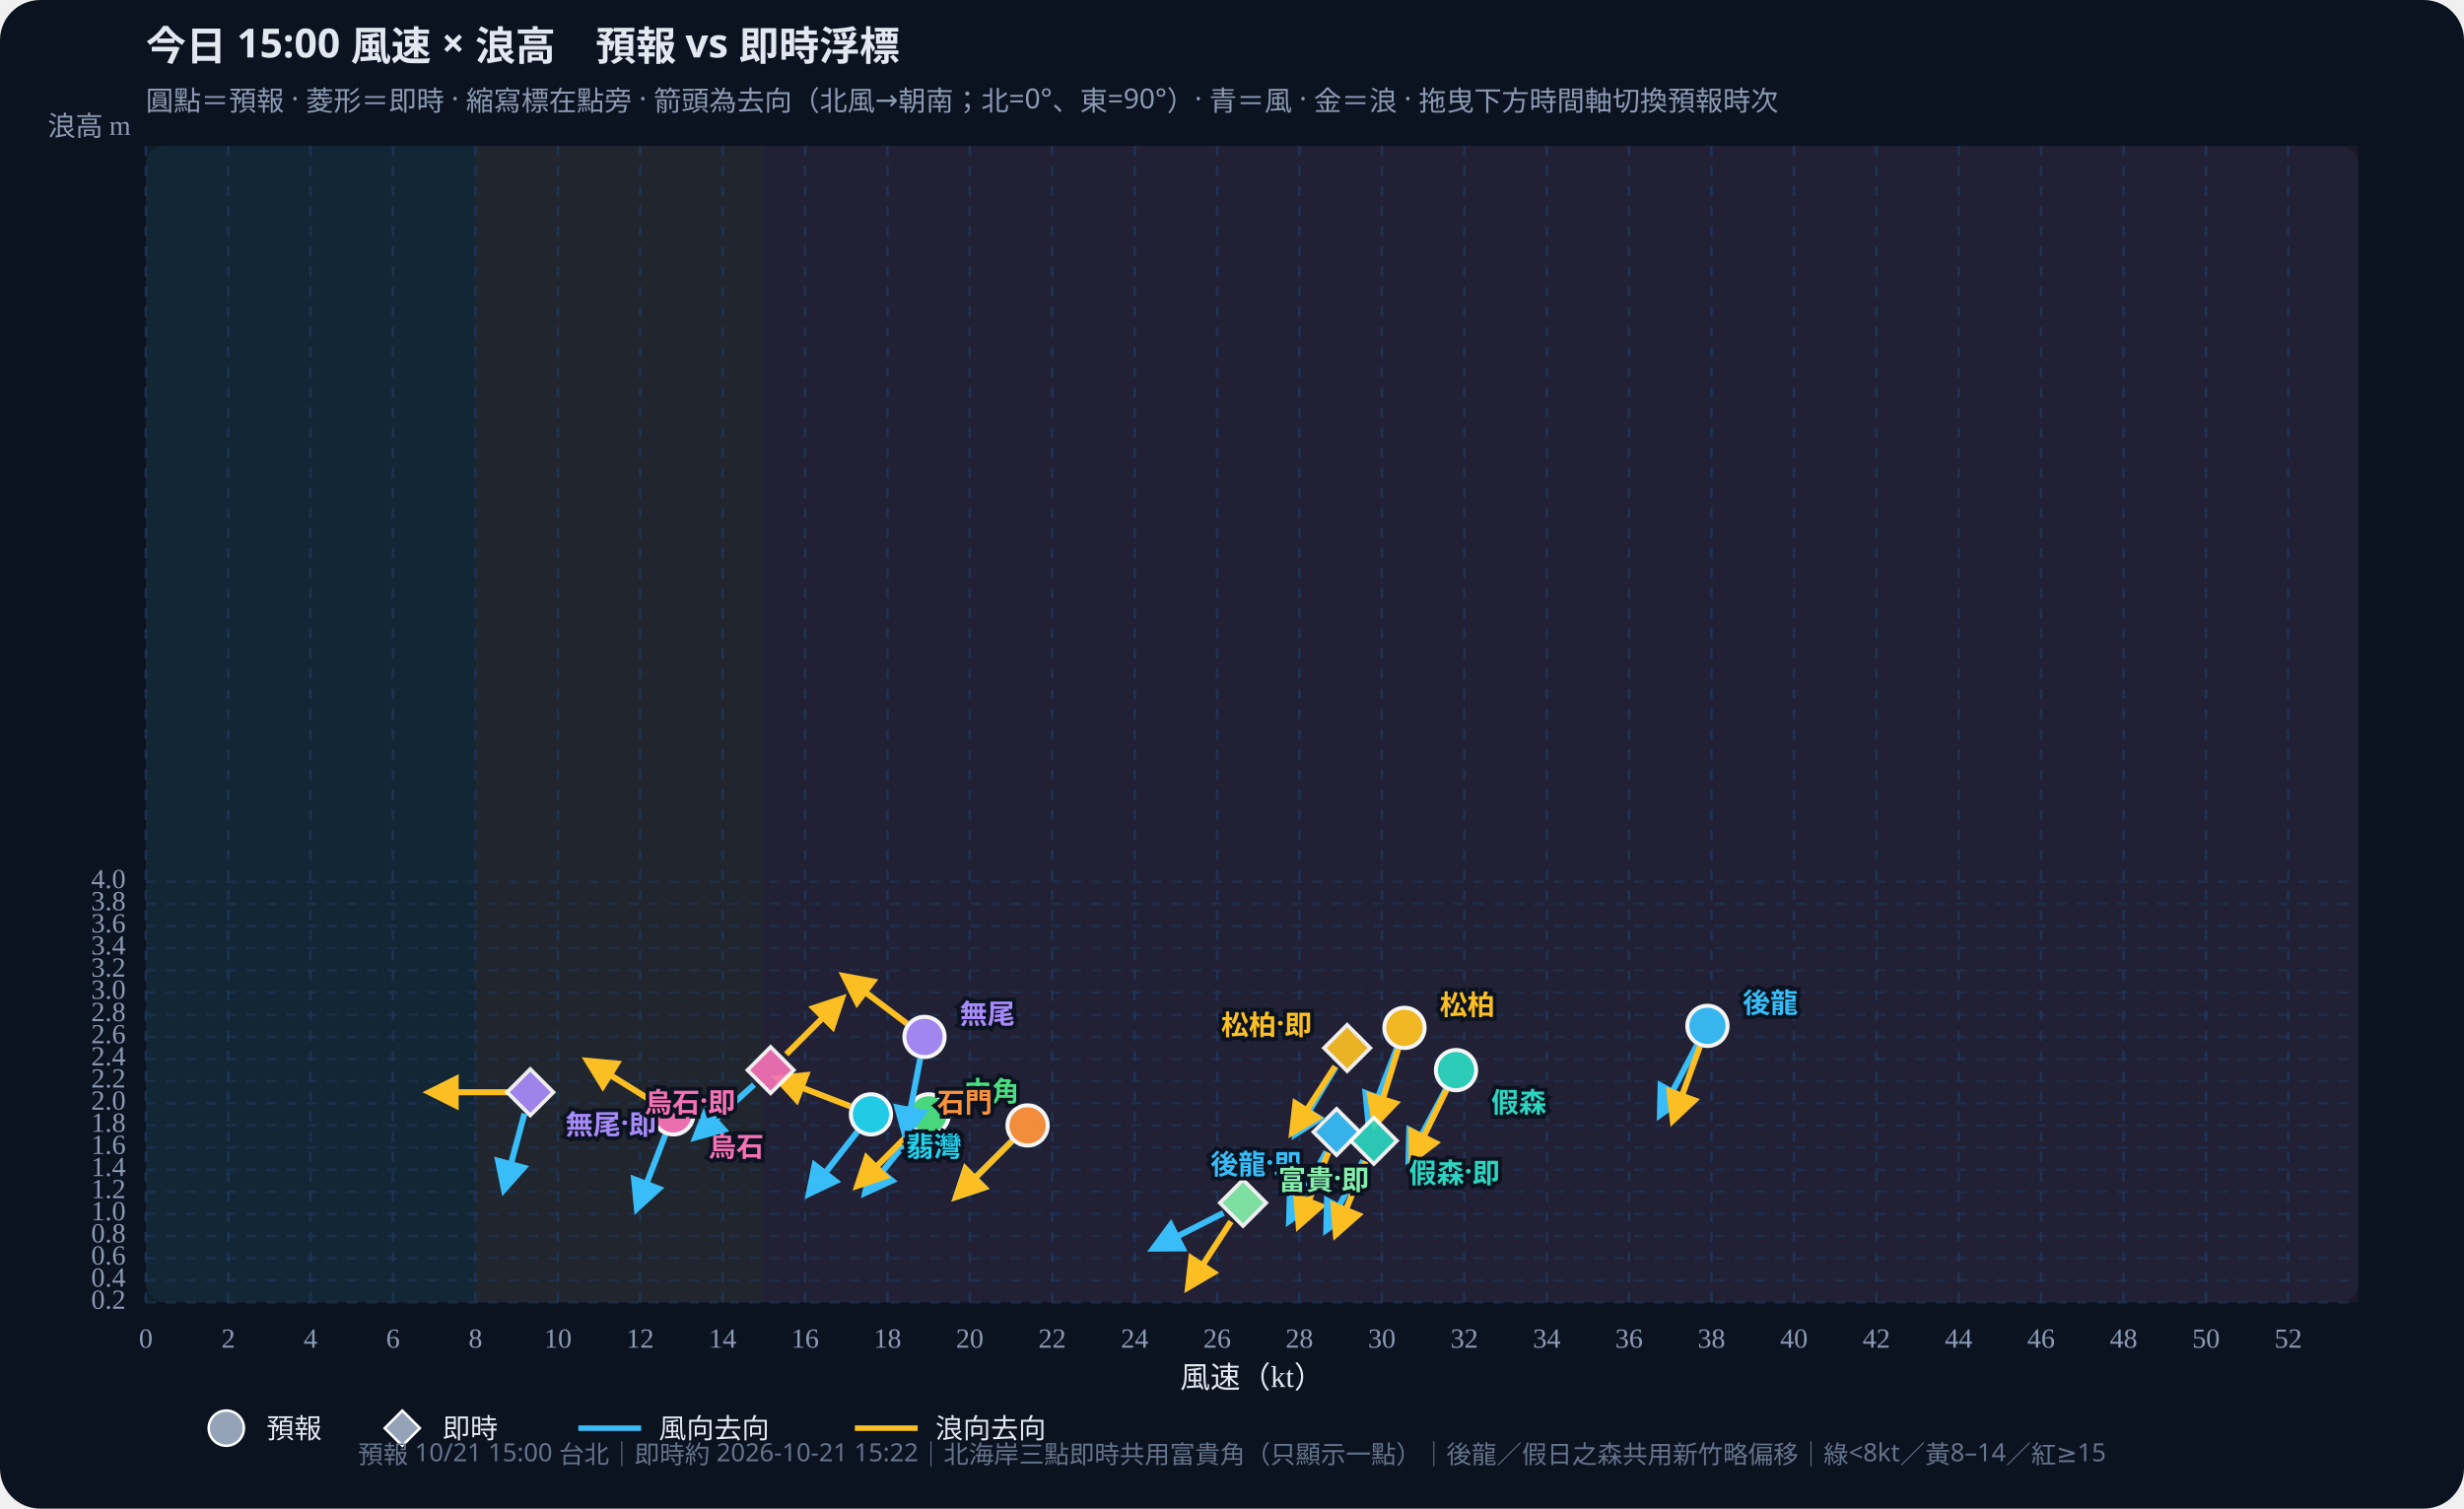
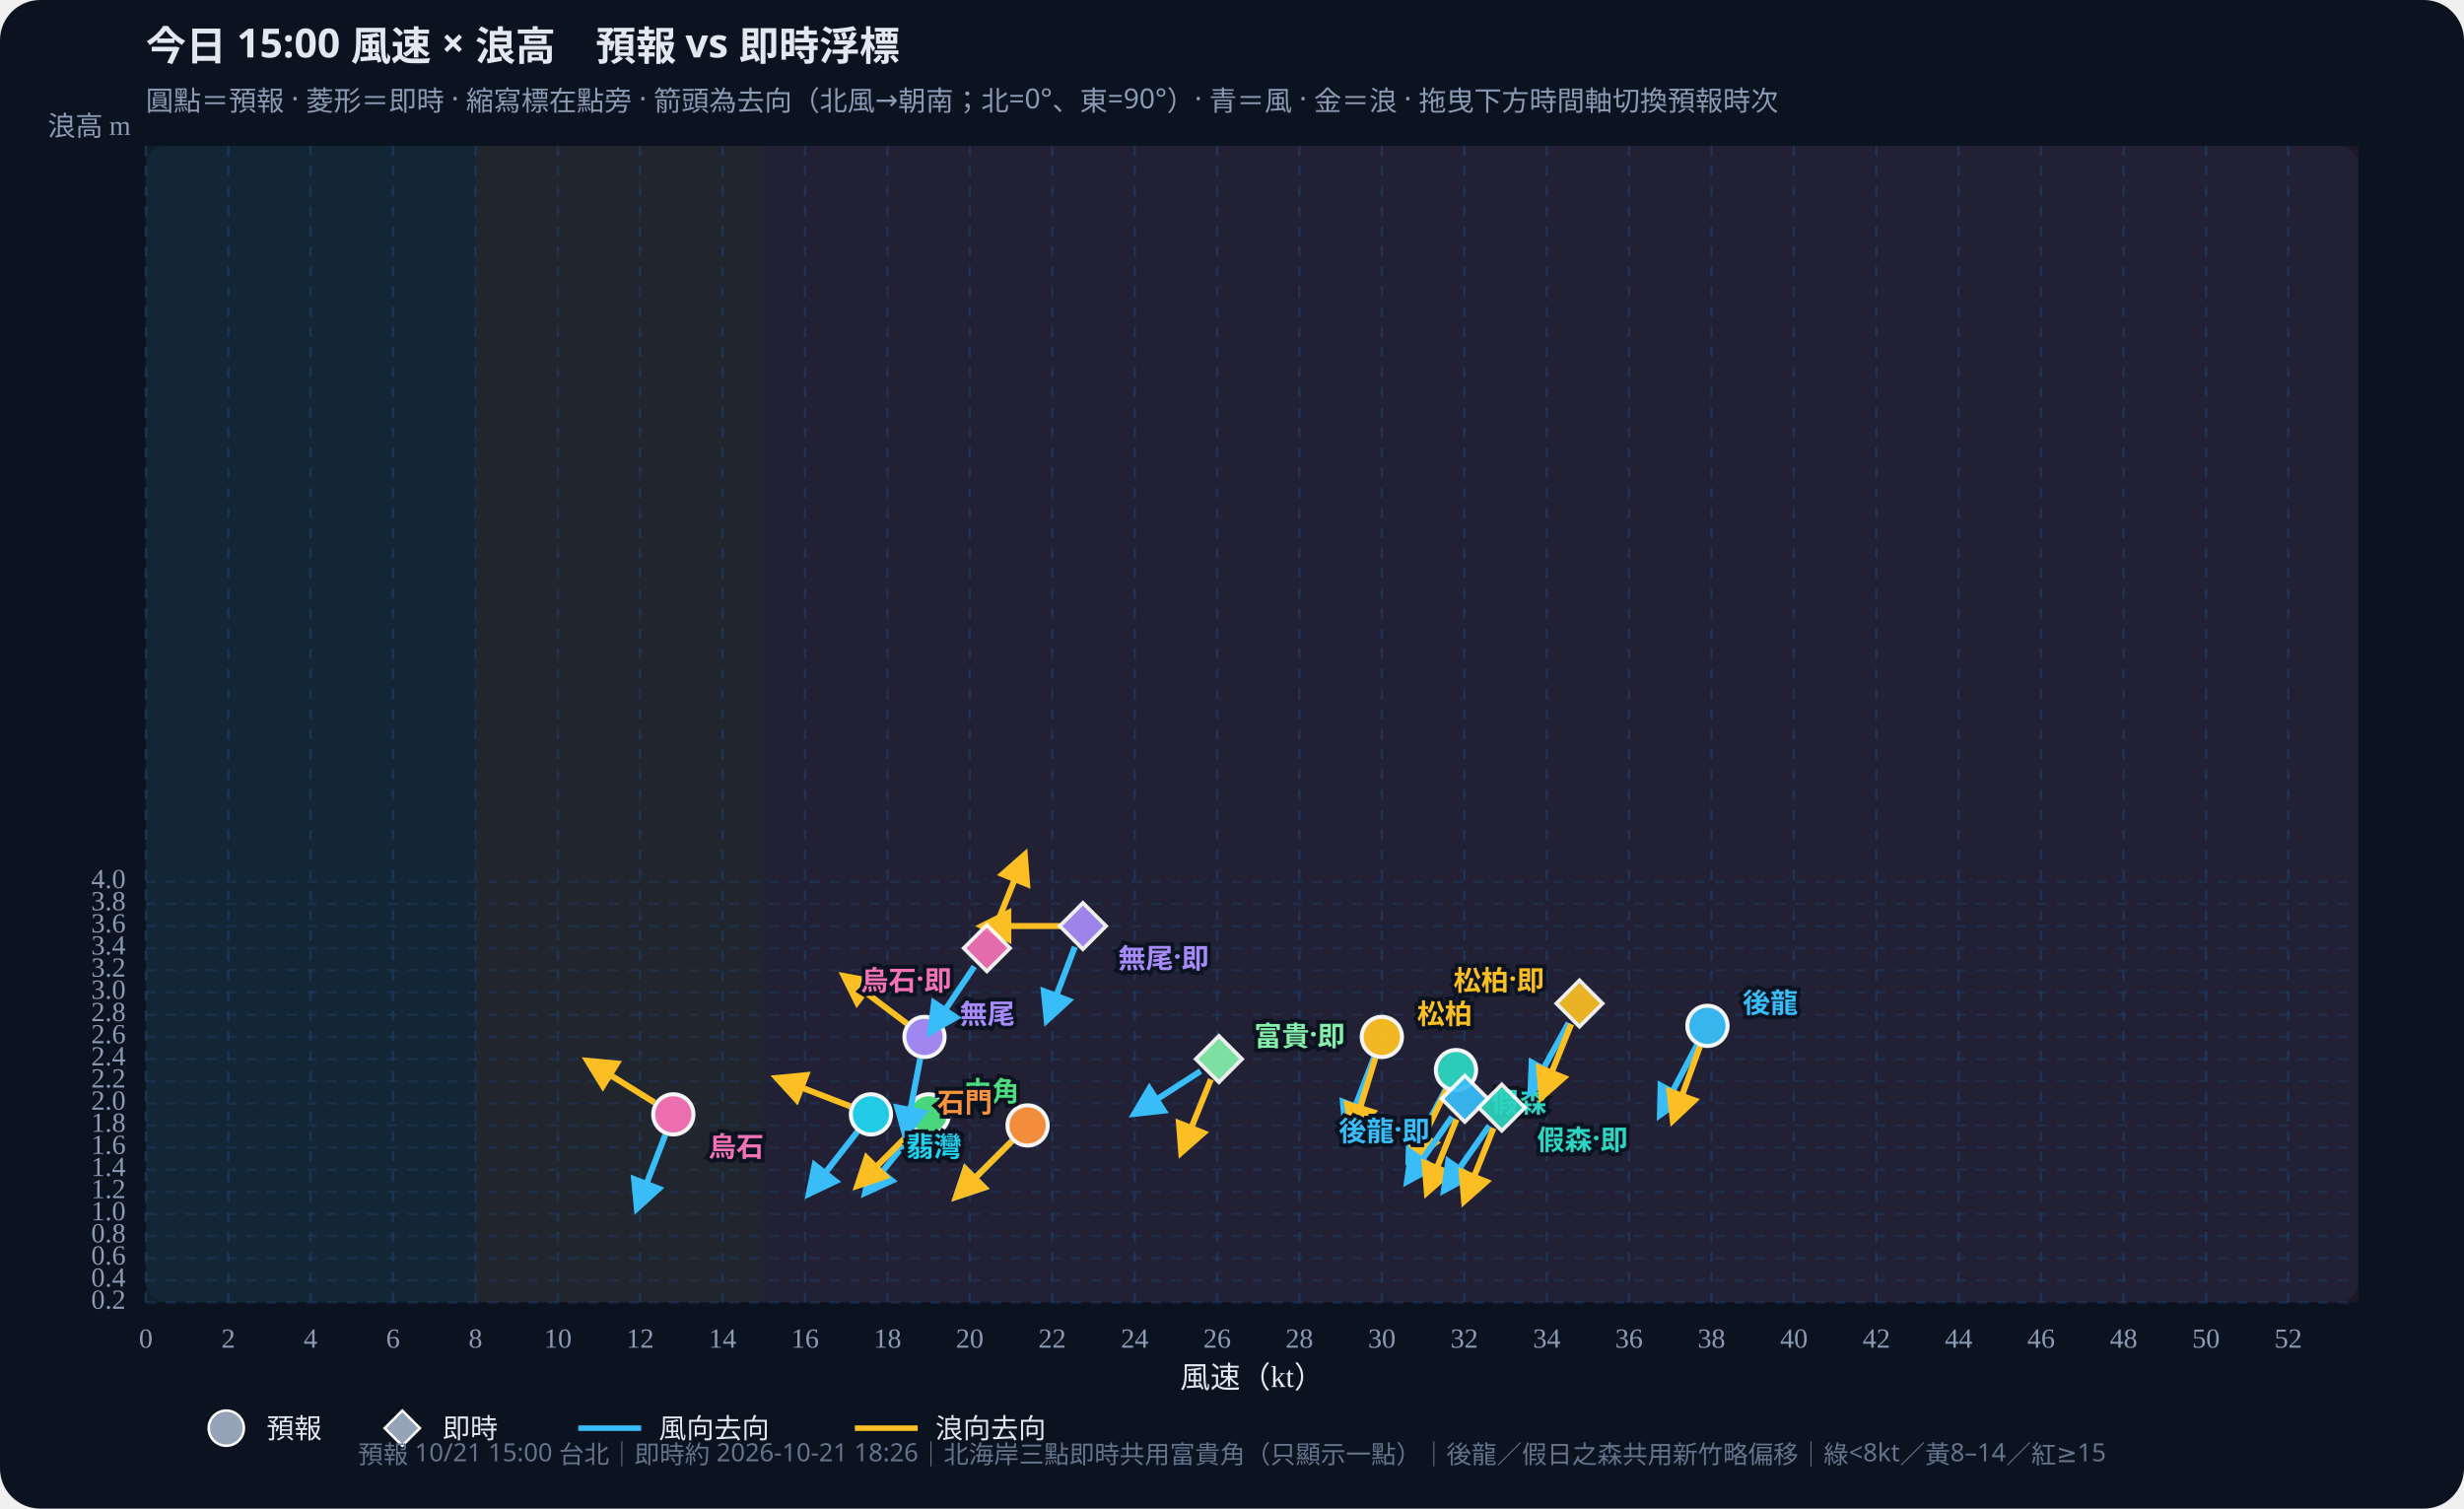
<svg xmlns="http://www.w3.org/2000/svg" id="wws-svg" viewBox="0 0 980 600" role="img" aria-label="風速與浪高散佈圖，可拖曳時間軸切換預報時次" style="width:100%;height:auto;display:block">
  <rect width="980" height="600" fill="#0b1220" rx="16" />
  <rect x="58" y="58" width="880" height="460" fill="#111a2e" rx="8" />
  <rect x="58.0" y="58" width="131.1" height="460" fill="#34d399" opacity="0.07" />
  <rect x="189.1" y="58" width="114.7" height="460" fill="#fbbf24" opacity="0.07" />
  <rect x="303.8" y="58" width="634.2" height="460" fill="#fb7185" opacity="0.07" />
  <defs>
    <marker id="arrow-38bdf8" viewBox="0 0 10 10" refX="8" refY="5" markerWidth="6" markerHeight="6" orient="auto-start-reverse">
      <path d="M0,0 L10,5 L0,10 z" fill="#38bdf8" />
    </marker>
    <marker id="arrow-fbbf24" viewBox="0 0 10 10" refX="8" refY="5" markerWidth="6" markerHeight="6" orient="auto-start-reverse">
      <path d="M0,0 L10,5 L0,10 z" fill="#fbbf24" />
    </marker>
  </defs>
  <text id="wws-title" x="58" y="24" fill="#e2e8f0" font-size="16" font-weight="700" font-family="Noto Sans TC,system-ui,sans-serif">今日 15:00 風速 × 浪高　預報 vs 即時浮標</text>
  <text x="58" y="44" fill="#8b9bb4" font-size="11" font-family="Noto Sans TC,system-ui,sans-serif">圓點＝預報 · 菱形＝即時 · 縮寫標在點旁 · 箭頭為去向（北風→朝南；北=0°、東=90°）· 青＝風 · 金＝浪 · 拖曳下方時間軸切換預報時次</text>
  <line x1="58.0" y1="58" x2="58.0" y2="518" stroke="#1e3a5f" stroke-dasharray="4 4" opacity="0.7" />
  <text x="58.0" y="536" text-anchor="middle" fill="#8b9bb4" font-size="11">0</text>
  <line x1="90.8" y1="58" x2="90.8" y2="518" stroke="#1e3a5f" stroke-dasharray="4 4" opacity="0.7" />
  <text x="90.8" y="536" text-anchor="middle" fill="#8b9bb4" font-size="11">2</text>
  <line x1="123.5" y1="58" x2="123.5" y2="518" stroke="#1e3a5f" stroke-dasharray="4 4" opacity="0.7" />
  <text x="123.5" y="536" text-anchor="middle" fill="#8b9bb4" font-size="11">4</text>
  <line x1="156.3" y1="58" x2="156.3" y2="518" stroke="#1e3a5f" stroke-dasharray="4 4" opacity="0.7" />
  <text x="156.3" y="536" text-anchor="middle" fill="#8b9bb4" font-size="11">6</text>
  <line x1="189.1" y1="58" x2="189.1" y2="518" stroke="#1e3a5f" stroke-dasharray="4 4" opacity="0.7" />
  <text x="189.1" y="536" text-anchor="middle" fill="#8b9bb4" font-size="11">8</text>
  <line x1="221.9" y1="58" x2="221.9" y2="518" stroke="#1e3a5f" stroke-dasharray="4 4" opacity="0.7" />
  <text x="221.9" y="536" text-anchor="middle" fill="#8b9bb4" font-size="11">10</text>
  <line x1="254.6" y1="58" x2="254.6" y2="518" stroke="#1e3a5f" stroke-dasharray="4 4" opacity="0.7" />
  <text x="254.6" y="536" text-anchor="middle" fill="#8b9bb4" font-size="11">12</text>
  <line x1="287.4" y1="58" x2="287.4" y2="518" stroke="#1e3a5f" stroke-dasharray="4 4" opacity="0.7" />
  <text x="287.4" y="536" text-anchor="middle" fill="#8b9bb4" font-size="11">14</text>
  <line x1="320.2" y1="58" x2="320.2" y2="518" stroke="#1e3a5f" stroke-dasharray="4 4" opacity="0.7" />
  <text x="320.2" y="536" text-anchor="middle" fill="#8b9bb4" font-size="11">16</text>
  <line x1="353.0" y1="58" x2="353.0" y2="518" stroke="#1e3a5f" stroke-dasharray="4 4" opacity="0.7" />
  <text x="353.0" y="536" text-anchor="middle" fill="#8b9bb4" font-size="11">18</text>
  <line x1="385.7" y1="58" x2="385.7" y2="518" stroke="#1e3a5f" stroke-dasharray="4 4" opacity="0.7" />
  <text x="385.7" y="536" text-anchor="middle" fill="#8b9bb4" font-size="11">20</text>
  <line x1="418.5" y1="58" x2="418.5" y2="518" stroke="#1e3a5f" stroke-dasharray="4 4" opacity="0.7" />
  <text x="418.5" y="536" text-anchor="middle" fill="#8b9bb4" font-size="11">22</text>
  <line x1="451.3" y1="58" x2="451.3" y2="518" stroke="#1e3a5f" stroke-dasharray="4 4" opacity="0.7" />
  <text x="451.3" y="536" text-anchor="middle" fill="#8b9bb4" font-size="11">24</text>
  <line x1="484.1" y1="58" x2="484.1" y2="518" stroke="#1e3a5f" stroke-dasharray="4 4" opacity="0.7" />
  <text x="484.1" y="536" text-anchor="middle" fill="#8b9bb4" font-size="11">26</text>
  <line x1="516.8" y1="58" x2="516.8" y2="518" stroke="#1e3a5f" stroke-dasharray="4 4" opacity="0.7" />
  <text x="516.8" y="536" text-anchor="middle" fill="#8b9bb4" font-size="11">28</text>
  <line x1="549.6" y1="58" x2="549.6" y2="518" stroke="#1e3a5f" stroke-dasharray="4 4" opacity="0.7" />
  <text x="549.6" y="536" text-anchor="middle" fill="#8b9bb4" font-size="11">30</text>
  <line x1="582.4" y1="58" x2="582.4" y2="518" stroke="#1e3a5f" stroke-dasharray="4 4" opacity="0.7" />
  <text x="582.4" y="536" text-anchor="middle" fill="#8b9bb4" font-size="11">32</text>
  <line x1="615.2" y1="58" x2="615.2" y2="518" stroke="#1e3a5f" stroke-dasharray="4 4" opacity="0.7" />
  <text x="615.2" y="536" text-anchor="middle" fill="#8b9bb4" font-size="11">34</text>
  <line x1="647.9" y1="58" x2="647.9" y2="518" stroke="#1e3a5f" stroke-dasharray="4 4" opacity="0.7" />
  <text x="647.9" y="536" text-anchor="middle" fill="#8b9bb4" font-size="11">36</text>
  <line x1="680.7" y1="58" x2="680.7" y2="518" stroke="#1e3a5f" stroke-dasharray="4 4" opacity="0.7" />
  <text x="680.7" y="536" text-anchor="middle" fill="#8b9bb4" font-size="11">38</text>
  <line x1="713.5" y1="58" x2="713.5" y2="518" stroke="#1e3a5f" stroke-dasharray="4 4" opacity="0.7" />
  <text x="713.5" y="536" text-anchor="middle" fill="#8b9bb4" font-size="11">40</text>
  <line x1="746.3" y1="58" x2="746.3" y2="518" stroke="#1e3a5f" stroke-dasharray="4 4" opacity="0.7" />
  <text x="746.3" y="536" text-anchor="middle" fill="#8b9bb4" font-size="11">42</text>
  <line x1="779.0" y1="58" x2="779.0" y2="518" stroke="#1e3a5f" stroke-dasharray="4 4" opacity="0.7" />
  <text x="779.0" y="536" text-anchor="middle" fill="#8b9bb4" font-size="11">44</text>
  <line x1="811.8" y1="58" x2="811.8" y2="518" stroke="#1e3a5f" stroke-dasharray="4 4" opacity="0.7" />
  <text x="811.8" y="536" text-anchor="middle" fill="#8b9bb4" font-size="11">46</text>
  <line x1="844.6" y1="58" x2="844.6" y2="518" stroke="#1e3a5f" stroke-dasharray="4 4" opacity="0.7" />
  <text x="844.6" y="536" text-anchor="middle" fill="#8b9bb4" font-size="11">48</text>
  <line x1="877.4" y1="58" x2="877.4" y2="518" stroke="#1e3a5f" stroke-dasharray="4 4" opacity="0.7" />
  <text x="877.4" y="536" text-anchor="middle" fill="#8b9bb4" font-size="11">50</text>
  <line x1="910.1" y1="58" x2="910.1" y2="518" stroke="#1e3a5f" stroke-dasharray="4 4" opacity="0.7" />
  <text x="910.1" y="536" text-anchor="middle" fill="#8b9bb4" font-size="11">52</text>
  <line x1="58" y1="518.0" x2="938" y2="518.0" stroke="#1e3a5f" stroke-dasharray="4 4" opacity="0.5" />
  <text x="50" y="518.0" text-anchor="end" dominant-baseline="middle" fill="#8b9bb4" font-size="11">0.2</text>
  <line x1="58" y1="509.2" x2="938" y2="509.2" stroke="#1e3a5f" stroke-dasharray="4 4" opacity="0.5" />
  <text x="50" y="509.2" text-anchor="end" dominant-baseline="middle" fill="#8b9bb4" font-size="11">0.4</text>
  <line x1="58" y1="500.4" x2="938" y2="500.4" stroke="#1e3a5f" stroke-dasharray="4 4" opacity="0.5" />
  <text x="50" y="500.4" text-anchor="end" dominant-baseline="middle" fill="#8b9bb4" font-size="11">0.6</text>
  <line x1="58" y1="491.6" x2="938" y2="491.6" stroke="#1e3a5f" stroke-dasharray="4 4" opacity="0.5" />
  <text x="50" y="491.6" text-anchor="end" dominant-baseline="middle" fill="#8b9bb4" font-size="11">0.8</text>
  <line x1="58" y1="482.8" x2="938" y2="482.8" stroke="#1e3a5f" stroke-dasharray="4 4" opacity="0.5" />
  <text x="50" y="482.8" text-anchor="end" dominant-baseline="middle" fill="#8b9bb4" font-size="11">1.0</text>
  <line x1="58" y1="474.0" x2="938" y2="474.0" stroke="#1e3a5f" stroke-dasharray="4 4" opacity="0.5" />
  <text x="50" y="474.0" text-anchor="end" dominant-baseline="middle" fill="#8b9bb4" font-size="11">1.2</text>
  <line x1="58" y1="465.2" x2="938" y2="465.2" stroke="#1e3a5f" stroke-dasharray="4 4" opacity="0.5" />
  <text x="50" y="465.2" text-anchor="end" dominant-baseline="middle" fill="#8b9bb4" font-size="11">1.4</text>
  <line x1="58" y1="456.4" x2="938" y2="456.4" stroke="#1e3a5f" stroke-dasharray="4 4" opacity="0.5" />
  <text x="50" y="456.4" text-anchor="end" dominant-baseline="middle" fill="#8b9bb4" font-size="11">1.6</text>
  <line x1="58" y1="447.6" x2="938" y2="447.6" stroke="#1e3a5f" stroke-dasharray="4 4" opacity="0.5" />
  <text x="50" y="447.6" text-anchor="end" dominant-baseline="middle" fill="#8b9bb4" font-size="11">1.8</text>
  <line x1="58" y1="438.8" x2="938" y2="438.8" stroke="#1e3a5f" stroke-dasharray="4 4" opacity="0.5" />
  <text x="50" y="438.8" text-anchor="end" dominant-baseline="middle" fill="#8b9bb4" font-size="11">2.0</text>
  <line x1="58" y1="430.0" x2="938" y2="430.0" stroke="#1e3a5f" stroke-dasharray="4 4" opacity="0.5" />
  <text x="50" y="430.0" text-anchor="end" dominant-baseline="middle" fill="#8b9bb4" font-size="11">2.2</text>
  <line x1="58" y1="421.2" x2="938" y2="421.2" stroke="#1e3a5f" stroke-dasharray="4 4" opacity="0.5" />
  <text x="50" y="421.2" text-anchor="end" dominant-baseline="middle" fill="#8b9bb4" font-size="11">2.4</text>
  <line x1="58" y1="412.4" x2="938" y2="412.4" stroke="#1e3a5f" stroke-dasharray="4 4" opacity="0.5" />
  <text x="50" y="412.4" text-anchor="end" dominant-baseline="middle" fill="#8b9bb4" font-size="11">2.6</text>
  <line x1="58" y1="403.6" x2="938" y2="403.6" stroke="#1e3a5f" stroke-dasharray="4 4" opacity="0.5" />
  <text x="50" y="403.6" text-anchor="end" dominant-baseline="middle" fill="#8b9bb4" font-size="11">2.8</text>
  <line x1="58" y1="394.7" x2="938" y2="394.7" stroke="#1e3a5f" stroke-dasharray="4 4" opacity="0.5" />
  <text x="50" y="394.7" text-anchor="end" dominant-baseline="middle" fill="#8b9bb4" font-size="11">3.0</text>
  <line x1="58" y1="385.9" x2="938" y2="385.9" stroke="#1e3a5f" stroke-dasharray="4 4" opacity="0.5" />
  <text x="50" y="385.9" text-anchor="end" dominant-baseline="middle" fill="#8b9bb4" font-size="11">3.2</text>
  <line x1="58" y1="377.1" x2="938" y2="377.1" stroke="#1e3a5f" stroke-dasharray="4 4" opacity="0.5" />
  <text x="50" y="377.1" text-anchor="end" dominant-baseline="middle" fill="#8b9bb4" font-size="11">3.4</text>
  <line x1="58" y1="368.3" x2="938" y2="368.3" stroke="#1e3a5f" stroke-dasharray="4 4" opacity="0.5" />
  <text x="50" y="368.3" text-anchor="end" dominant-baseline="middle" fill="#8b9bb4" font-size="11">3.6</text>
  <line x1="58" y1="359.5" x2="938" y2="359.5" stroke="#1e3a5f" stroke-dasharray="4 4" opacity="0.5" />
  <text x="50" y="359.5" text-anchor="end" dominant-baseline="middle" fill="#8b9bb4" font-size="11">3.8</text>
  <line x1="58" y1="350.7" x2="938" y2="350.7" stroke="#1e3a5f" stroke-dasharray="4 4" opacity="0.5" />
  <text x="50" y="350.7" text-anchor="end" dominant-baseline="middle" fill="#8b9bb4" font-size="11">4.0</text>
  <text x="498" y="552" text-anchor="middle" fill="#e2e8f0" font-size="12">風速（kt）</text>
  <text x="52" y="54" text-anchor="end" fill="#8b9bb4" font-size="11">浪高 m</text>
  <g id="wws-forecast-layer">
    <line x1="674.9" y1="415.7" x2="660.3" y2="443.3" stroke="#38bdf8" stroke-width="2.4" marker-end="url(#arrow-38bdf8)" />
    <line x1="676.1" y1="416.2" x2="665.4" y2="445.5" stroke="#fbbf24" stroke-width="2.4" marker-end="url(#arrow-fbbf24)" />
    <circle cx="679.1" cy="408.0" r="8.0" fill="#38bdf8" stroke="#fff" stroke-width="1.6" opacity="0.95" />
    <line x1="575.0" y1="433.3" x2="560.3" y2="460.9" stroke="#38bdf8" stroke-width="2.4" marker-end="url(#arrow-38bdf8)" />
    <line x1="575.3" y1="433.5" x2="561.6" y2="461.5" stroke="#fbbf24" stroke-width="2.4" marker-end="url(#arrow-fbbf24)" />
    <circle cx="579.1" cy="425.6" r="8.0" fill="#2dd4bf" stroke="#fff" stroke-width="1.6" opacity="0.95" />
-     <line x1="555.5" y1="417.0" x2="544.3" y2="446.2" stroke="#38bdf8" stroke-width="2.4" marker-end="url(#arrow-38bdf8)" />
-     <line x1="556.1" y1="417.2" x2="546.9" y2="447.1" stroke="#fbbf24" stroke-width="2.4" marker-end="url(#arrow-fbbf24)" />
-     <circle cx="558.6" cy="408.8" r="8.0" fill="#fbbf24" stroke="#fff" stroke-width="1.6" opacity="0.95" />
+     <line x1="546.5" y1="420.6" x2="535.3" y2="449.7" stroke="#38bdf8" stroke-width="2.4" marker-end="url(#arrow-38bdf8)" />
+     <line x1="547.0" y1="420.8" x2="537.9" y2="450.6" stroke="#fbbf24" stroke-width="2.4" marker-end="url(#arrow-fbbf24)" />
+     <circle cx="549.6" cy="412.4" r="8.0" fill="#fbbf24" stroke="#fff" stroke-width="1.6" opacity="0.95" />
    <line x1="363.8" y1="450.0" x2="344.2" y2="474.3" stroke="#38bdf8" stroke-width="2.4" marker-end="url(#arrow-38bdf8)" />
    <line x1="363.1" y1="449.4" x2="341.1" y2="471.5" stroke="#fbbf24" stroke-width="2.4" marker-end="url(#arrow-fbbf24)" />
    <circle cx="369.4" cy="443.2" r="8.0" fill="#4ade80" stroke="#fff" stroke-width="1.6" opacity="0.95" />
    <line x1="341.0" y1="450.1" x2="321.8" y2="474.7" stroke="#38bdf8" stroke-width="2.4" marker-end="url(#arrow-38bdf8)" />
    <line x1="338.2" y1="440.0" x2="309.1" y2="428.8" stroke="#fbbf24" stroke-width="2.4" marker-end="url(#arrow-fbbf24)" />
    <circle cx="346.4" cy="443.2" r="8.0" fill="#22d3ee" stroke="#fff" stroke-width="1.6" opacity="0.95" />
    <line x1="402.5" y1="453.8" x2="380.4" y2="475.9" stroke="#38bdf8" stroke-width="2.4" marker-end="url(#arrow-38bdf8)" />
    <line x1="402.5" y1="453.8" x2="380.4" y2="475.9" stroke="#fbbf24" stroke-width="2.4" marker-end="url(#arrow-fbbf24)" />
    <circle cx="408.7" cy="447.6" r="8.0" fill="#fb923c" stroke="#fff" stroke-width="1.6" opacity="0.95" />
    <line x1="366.0" y1="421.0" x2="360.1" y2="451.6" stroke="#38bdf8" stroke-width="2.4" marker-end="url(#arrow-38bdf8)" />
    <line x1="360.7" y1="407.1" x2="335.8" y2="388.3" stroke="#fbbf24" stroke-width="2.4" marker-end="url(#arrow-fbbf24)" />
    <circle cx="367.7" cy="412.4" r="8.0" fill="#a78bfa" stroke="#fff" stroke-width="1.6" opacity="0.95" />
    <line x1="264.6" y1="451.4" x2="253.4" y2="480.5" stroke="#38bdf8" stroke-width="2.4" marker-end="url(#arrow-38bdf8)" />
    <line x1="260.3" y1="438.5" x2="233.8" y2="422.0" stroke="#fbbf24" stroke-width="2.4" marker-end="url(#arrow-fbbf24)" />
    <circle cx="267.8" cy="443.2" r="8.0" fill="#f472b6" stroke="#fff" stroke-width="1.6" opacity="0.95" />
    <text x="693.1" y="398.0" text-anchor="start" dominant-baseline="central" fill="#38bdf8" font-size="11" font-weight="700" font-family="Noto Sans TC,system-ui,sans-serif" stroke="#0b1220" stroke-width="3" paint-order="stroke">後龍</text>
    <text x="593.1" y="437.6" text-anchor="start" dominant-baseline="central" fill="#2dd4bf" font-size="11" font-weight="700" font-family="Noto Sans TC,system-ui,sans-serif" stroke="#0b1220" stroke-width="3" paint-order="stroke">假森</text>
-     <text x="572.6" y="398.8" text-anchor="start" dominant-baseline="central" fill="#fbbf24" font-size="11" font-weight="700" font-family="Noto Sans TC,system-ui,sans-serif" stroke="#0b1220" stroke-width="3" paint-order="stroke">松柏</text>
+     <text x="563.6" y="402.4" text-anchor="start" dominant-baseline="central" fill="#fbbf24" font-size="11" font-weight="700" font-family="Noto Sans TC,system-ui,sans-serif" stroke="#0b1220" stroke-width="3" paint-order="stroke">松柏</text>
    <text x="383.4" y="433.2" text-anchor="start" dominant-baseline="central" fill="#4ade80" font-size="11" font-weight="700" font-family="Noto Sans TC,system-ui,sans-serif" stroke="#0b1220" stroke-width="3" paint-order="stroke">中角</text>
    <text x="360.4" y="455.2" text-anchor="start" dominant-baseline="central" fill="#22d3ee" font-size="11" font-weight="700" font-family="Noto Sans TC,system-ui,sans-serif" stroke="#0b1220" stroke-width="3" paint-order="stroke">翡灣</text>
    <text x="394.7" y="437.6" text-anchor="end" dominant-baseline="central" fill="#fb923c" font-size="11" font-weight="700" font-family="Noto Sans TC,system-ui,sans-serif" stroke="#0b1220" stroke-width="3" paint-order="stroke">石門</text>
    <text x="381.7" y="402.4" text-anchor="start" dominant-baseline="central" fill="#a78bfa" font-size="11" font-weight="700" font-family="Noto Sans TC,system-ui,sans-serif" stroke="#0b1220" stroke-width="3" paint-order="stroke">無尾</text>
    <text x="281.8" y="455.2" text-anchor="start" dominant-baseline="central" fill="#f472b6" font-size="11" font-weight="700" font-family="Noto Sans TC,system-ui,sans-serif" stroke="#0b1220" stroke-width="3" paint-order="stroke">烏石</text>
  </g>
  <g id="wws-live-layer">
-     <line x1="527.5" y1="458.0" x2="512.8" y2="485.5" stroke="#38bdf8" stroke-width="2.4" marker-end="url(#arrow-38bdf8)" />
-     <line x1="528.3" y1="458.4" x2="516.6" y2="487.3" stroke="#fbbf24" stroke-width="2.4" marker-end="url(#arrow-fbbf24)" />
-     <polygon points="531.6,441.0 540.8,450.2 531.6,459.4 522.4,450.2" fill="#38bdf8" stroke="#fff" stroke-width="1.5" opacity="0.92" />
-     <line x1="542.2" y1="461.5" x2="527.6" y2="489.0" stroke="#38bdf8" stroke-width="2.4" marker-end="url(#arrow-38bdf8)" />
-     <line x1="543.1" y1="461.9" x2="531.4" y2="490.8" stroke="#fbbf24" stroke-width="2.4" marker-end="url(#arrow-fbbf24)" />
-     <polygon points="546.4,444.5 555.6,453.7 546.4,462.9 537.2,453.7" fill="#2dd4bf" stroke="#fff" stroke-width="1.5" opacity="0.92" />
-     <line x1="531.3" y1="424.3" x2="515.2" y2="451.0" stroke="#38bdf8" stroke-width="2.4" marker-end="url(#arrow-38bdf8)" />
-     <line x1="531.0" y1="424.1" x2="514.0" y2="450.3" stroke="#fbbf24" stroke-width="2.4" marker-end="url(#arrow-fbbf24)" />
-     <polygon points="535.8,407.6 545.0,416.8 535.8,426.0 526.6,416.8" fill="#fbbf24" stroke="#fff" stroke-width="1.5" opacity="0.92" />
-     <line x1="486.6" y1="482.4" x2="458.8" y2="496.5" stroke="#38bdf8" stroke-width="2.4" marker-end="url(#arrow-38bdf8)" />
-     <line x1="489.6" y1="485.8" x2="472.6" y2="511.9" stroke="#fbbf24" stroke-width="2.4" marker-end="url(#arrow-fbbf24)" />
-     <polygon points="494.4,469.2 503.6,478.4 494.4,487.6 485.2,478.4" fill="#86efac" stroke="#fff" stroke-width="1.5" opacity="0.92" />
-     <line x1="208.6" y1="442.9" x2="200.5" y2="473.0" stroke="#38bdf8" stroke-width="2.4" marker-end="url(#arrow-38bdf8)" />
-     <line x1="202.1" y1="434.4" x2="170.9" y2="434.4" stroke="#fbbf24" stroke-width="2.4" marker-end="url(#arrow-fbbf24)" />
-     <polygon points="210.9,425.2 220.1,434.4 210.9,443.6 201.7,434.4" fill="#a78bfa" stroke="#fff" stroke-width="1.5" opacity="0.92" />
-     <line x1="299.9" y1="431.4" x2="276.7" y2="452.3" stroke="#38bdf8" stroke-width="2.4" marker-end="url(#arrow-38bdf8)" />
-     <line x1="312.7" y1="419.3" x2="334.7" y2="397.3" stroke="#fbbf24" stroke-width="2.4" marker-end="url(#arrow-fbbf24)" />
-     <polygon points="306.5,416.4 315.7,425.6 306.5,434.8 297.3,425.6" fill="#f472b6" stroke="#fff" stroke-width="1.5" opacity="0.92" />
-     <text x="517.6" y="462.2" text-anchor="end" dominant-baseline="central" fill="#38bdf8" font-size="11" font-weight="700" font-family="Noto Sans TC,system-ui,sans-serif" stroke="#0b1220" stroke-width="3" paint-order="stroke">後龍·即</text>
-     <text x="560.4" y="465.7" text-anchor="start" dominant-baseline="central" fill="#2dd4bf" font-size="11" font-weight="700" font-family="Noto Sans TC,system-ui,sans-serif" stroke="#0b1220" stroke-width="3" paint-order="stroke">假森·即</text>
-     <text x="521.8" y="406.8" text-anchor="end" dominant-baseline="central" fill="#fbbf24" font-size="11" font-weight="700" font-family="Noto Sans TC,system-ui,sans-serif" stroke="#0b1220" stroke-width="3" paint-order="stroke">松柏·即</text>
-     <text x="508.4" y="468.4" text-anchor="start" dominant-baseline="central" fill="#86efac" font-size="11" font-weight="700" font-family="Noto Sans TC,system-ui,sans-serif" stroke="#0b1220" stroke-width="3" paint-order="stroke">富貴·即</text>
-     <text x="224.9" y="446.4" text-anchor="start" dominant-baseline="central" fill="#a78bfa" font-size="11" font-weight="700" font-family="Noto Sans TC,system-ui,sans-serif" stroke="#0b1220" stroke-width="3" paint-order="stroke">無尾·即</text>
-     <text x="292.5" y="437.6" text-anchor="end" dominant-baseline="central" fill="#f472b6" font-size="11" font-weight="700" font-family="Noto Sans TC,system-ui,sans-serif" stroke="#0b1220" stroke-width="3" paint-order="stroke">烏石·即</text>
+     <line x1="577.5" y1="444.2" x2="559.7" y2="469.8" stroke="#38bdf8" stroke-width="2.4" marker-end="url(#arrow-38bdf8)" />
+     <line x1="579.3" y1="445.2" x2="567.6" y2="474.1" stroke="#fbbf24" stroke-width="2.4" marker-end="url(#arrow-fbbf24)" />
+     <polygon points="582.6,427.8 591.8,437.0 582.6,446.2 573.4,437.0" fill="#38bdf8" stroke="#fff" stroke-width="1.5" opacity="0.92" />
+     <line x1="592.3" y1="447.7" x2="574.4" y2="473.3" stroke="#38bdf8" stroke-width="2.4" marker-end="url(#arrow-38bdf8)" />
+     <line x1="594.0" y1="448.7" x2="582.4" y2="477.6" stroke="#fbbf24" stroke-width="2.4" marker-end="url(#arrow-fbbf24)" />
+     <polygon points="597.3,431.3 606.5,440.5 597.3,449.7 588.1,440.5" fill="#2dd4bf" stroke="#fff" stroke-width="1.5" opacity="0.92" />
+     <line x1="623.9" y1="406.8" x2="608.8" y2="434.1" stroke="#38bdf8" stroke-width="2.4" marker-end="url(#arrow-38bdf8)" />
+     <line x1="624.9" y1="407.3" x2="613.2" y2="436.2" stroke="#fbbf24" stroke-width="2.4" marker-end="url(#arrow-fbbf24)" />
+     <polygon points="628.2,389.9 637.4,399.1 628.2,408.3 619.0,399.1" fill="#fbbf24" stroke="#fff" stroke-width="1.5" opacity="0.92" />
+     <line x1="477.5" y1="426.0" x2="451.3" y2="442.9" stroke="#38bdf8" stroke-width="2.4" marker-end="url(#arrow-38bdf8)" />
+     <line x1="481.6" y1="429.3" x2="469.9" y2="458.2" stroke="#fbbf24" stroke-width="2.4" marker-end="url(#arrow-fbbf24)" />
+     <polygon points="484.8,412.0 494.0,421.2 484.8,430.4 475.6,421.2" fill="#86efac" stroke="#fff" stroke-width="1.5" opacity="0.92" />
+     <line x1="427.5" y1="376.6" x2="416.4" y2="405.7" stroke="#38bdf8" stroke-width="2.4" marker-end="url(#arrow-38bdf8)" />
+     <line x1="421.9" y1="368.3" x2="390.7" y2="368.3" stroke="#fbbf24" stroke-width="2.4" marker-end="url(#arrow-fbbf24)" />
+     <polygon points="430.7,359.1 439.9,368.3 430.7,377.5 421.5,368.3" fill="#a78bfa" stroke="#fff" stroke-width="1.5" opacity="0.92" />
+     <line x1="387.5" y1="384.4" x2="370.1" y2="410.3" stroke="#38bdf8" stroke-width="2.4" marker-end="url(#arrow-38bdf8)" />
+     <line x1="395.8" y1="369.0" x2="407.5" y2="340.1" stroke="#fbbf24" stroke-width="2.4" marker-end="url(#arrow-fbbf24)" />
+     <polygon points="392.5,367.9 401.7,377.1 392.5,386.3 383.3,377.1" fill="#f472b6" stroke="#fff" stroke-width="1.5" opacity="0.92" />
+     <text x="568.6" y="449.0" text-anchor="end" dominant-baseline="central" fill="#38bdf8" font-size="11" font-weight="700" font-family="Noto Sans TC,system-ui,sans-serif" stroke="#0b1220" stroke-width="3" paint-order="stroke">後龍·即</text>
+     <text x="611.3" y="452.5" text-anchor="start" dominant-baseline="central" fill="#2dd4bf" font-size="11" font-weight="700" font-family="Noto Sans TC,system-ui,sans-serif" stroke="#0b1220" stroke-width="3" paint-order="stroke">假森·即</text>
+     <text x="614.2" y="389.1" text-anchor="end" dominant-baseline="central" fill="#fbbf24" font-size="11" font-weight="700" font-family="Noto Sans TC,system-ui,sans-serif" stroke="#0b1220" stroke-width="3" paint-order="stroke">松柏·即</text>
+     <text x="498.8" y="411.2" text-anchor="start" dominant-baseline="central" fill="#86efac" font-size="11" font-weight="700" font-family="Noto Sans TC,system-ui,sans-serif" stroke="#0b1220" stroke-width="3" paint-order="stroke">富貴·即</text>
+     <text x="444.7" y="380.3" text-anchor="start" dominant-baseline="central" fill="#a78bfa" font-size="11" font-weight="700" font-family="Noto Sans TC,system-ui,sans-serif" stroke="#0b1220" stroke-width="3" paint-order="stroke">無尾·即</text>
+     <text x="378.5" y="389.1" text-anchor="end" dominant-baseline="central" fill="#f472b6" font-size="11" font-weight="700" font-family="Noto Sans TC,system-ui,sans-serif" stroke="#0b1220" stroke-width="3" paint-order="stroke">烏石·即</text>
  </g>
  <circle cx="90" cy="568" r="7" fill="#94a3b8" stroke="#fff" />
  <text x="106" y="572" fill="#e2e8f0" font-size="11" font-family="Noto Sans TC,system-ui,sans-serif">預報</text>
  <polygon points="160,561 167,568 160,575 153,568" fill="#94a3b8" stroke="#fff" />
  <text x="176" y="572" fill="#e2e8f0" font-size="11" font-family="Noto Sans TC,system-ui,sans-serif">即時</text>
  <line x1="230" y1="568" x2="255" y2="568" stroke="#38bdf8" stroke-width="2.2" />
  <text x="262" y="572" fill="#e2e8f0" font-size="11" font-family="Noto Sans TC,system-ui,sans-serif">風向去向</text>
  <line x1="340" y1="568" x2="365" y2="568" stroke="#fbbf24" stroke-width="2.2" />
  <text x="372" y="572" fill="#e2e8f0" font-size="11" font-family="Noto Sans TC,system-ui,sans-serif">浪向去向</text>
-   <text id="wws-foot" x="490" y="582" text-anchor="middle" fill="#64748b" font-size="10" font-family="Noto Sans TC,system-ui,sans-serif">預報 10/21 15:00 台北｜即時約 2026-10-21 15:22｜北海岸三點即時共用富貴角（只顯示一點）｜後龍／假日之森共用新竹略偏移｜綠&lt;8kt／黃8–14／紅≥15</text>
+   <text id="wws-foot" x="490" y="582" text-anchor="middle" fill="#64748b" font-size="10" font-family="Noto Sans TC,system-ui,sans-serif">預報 10/21 15:00 台北｜即時約 2026-10-21 18:26｜北海岸三點即時共用富貴角（只顯示一點）｜後龍／假日之森共用新竹略偏移｜綠&lt;8kt／黃8–14／紅≥15</text>
</svg>
